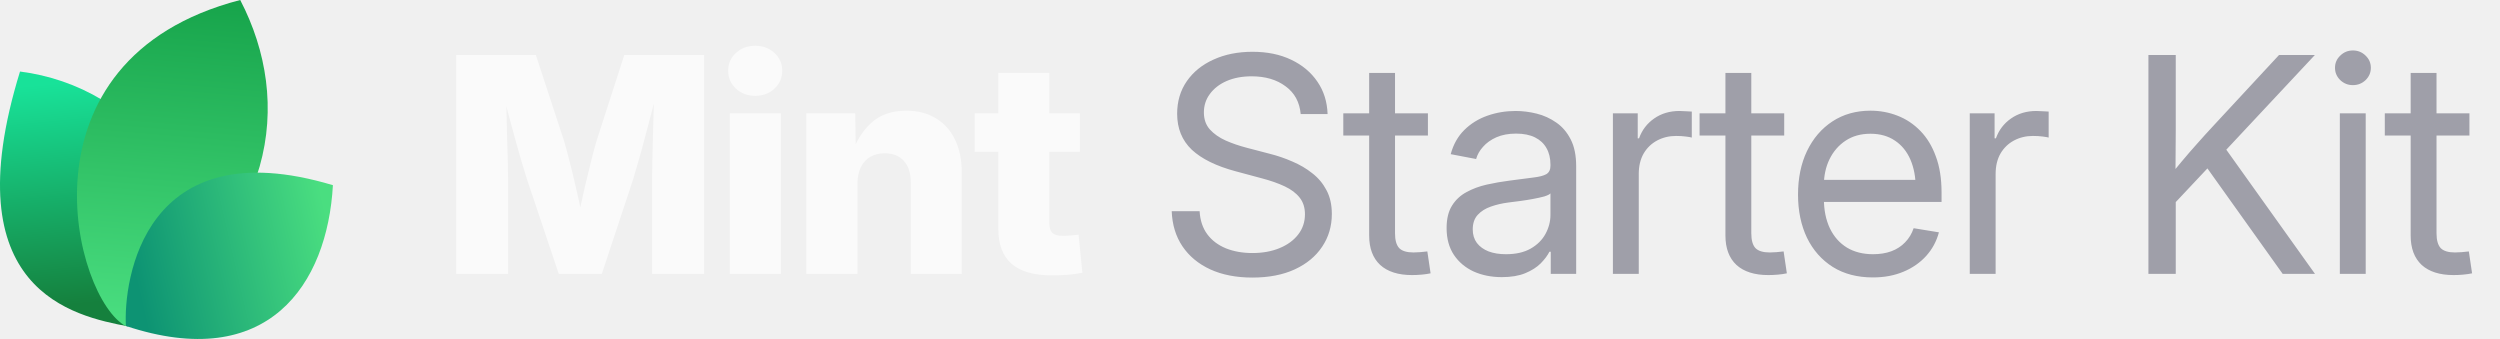
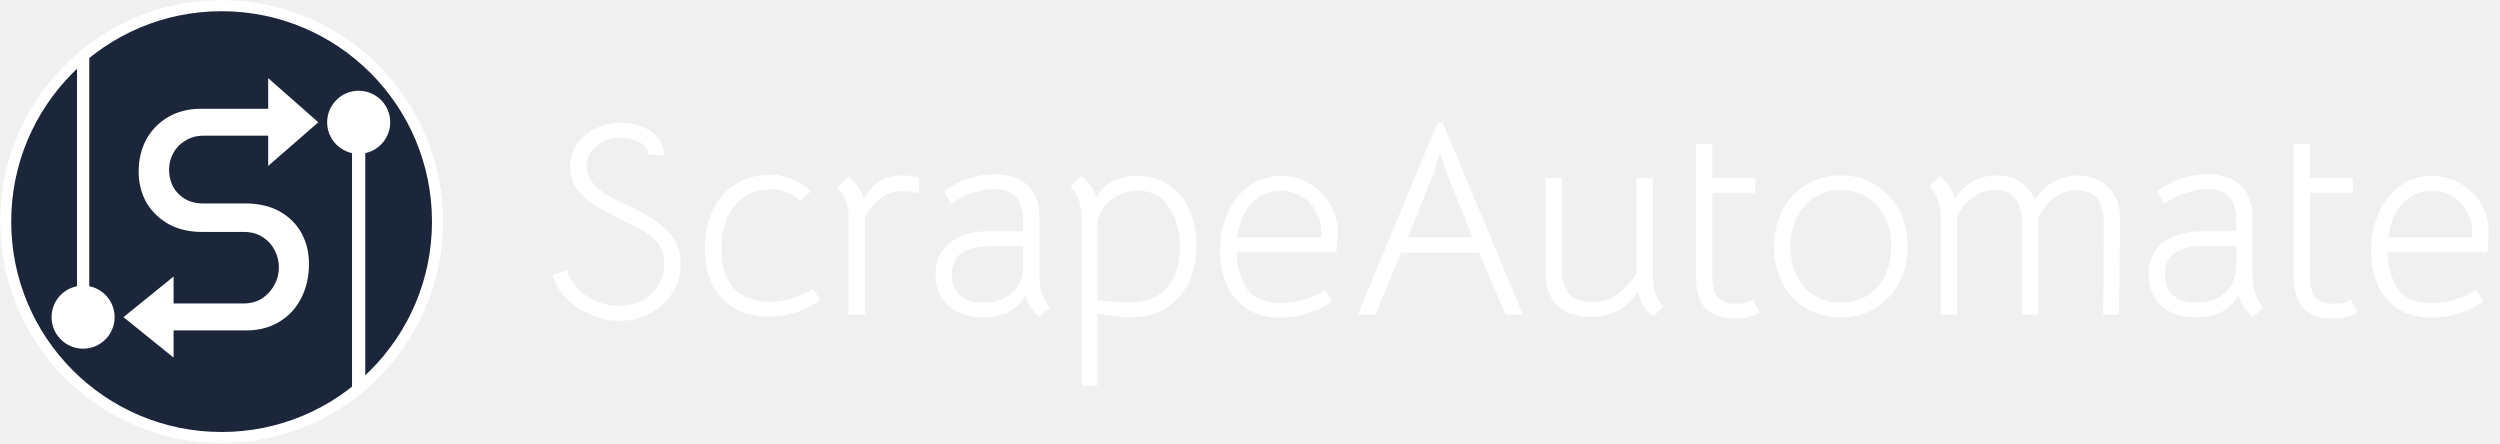
- <svg xmlns="http://www.w3.org/2000/svg" width="177" height="24" viewBox="0 0 177 24" fill="none">
-   <path d="M9.061 23.108C5.268 22.377 -3.391 20.627 1.417 5.064C9.634 6.099 16.973 14.064 9.061 23.108Z" fill="url(#paint0_linear_17557_2145)" />
-   <path d="M8.919 23.094C5.276 21.222 0.784 4.209 17.007 0C20.757 7.193 19.621 16.545 8.919 23.094Z" fill="url(#paint1_linear_17557_2145)" />
-   <path d="M8.914 23.079C8.735 19.882 10.159 9.085 23.57 13.111C23.181 20.123 18.984 26.418 8.914 23.079Z" fill="url(#paint2_linear_17557_2145)" />
-   <path d="M32.301 19.392V3.894H37.938L39.925 9.948C40.036 10.315 40.164 10.787 40.31 11.362C40.462 11.938 40.611 12.552 40.757 13.204C40.91 13.855 41.048 14.483 41.173 15.086C41.305 15.682 41.412 16.192 41.495 16.615H40.695C40.771 16.192 40.871 15.682 40.996 15.086C41.128 14.49 41.267 13.866 41.412 13.214C41.565 12.562 41.714 11.948 41.86 11.373C42.005 10.79 42.133 10.315 42.244 9.948L44.2 3.894H49.848V19.392H46.166V12.704C46.166 12.357 46.173 11.917 46.187 11.383C46.2 10.849 46.214 10.27 46.228 9.646C46.249 9.022 46.266 8.391 46.28 7.753C46.301 7.115 46.311 6.519 46.311 5.964H46.623C46.485 6.561 46.332 7.181 46.166 7.826C45.999 8.471 45.833 9.102 45.666 9.719C45.507 10.336 45.351 10.901 45.198 11.414C45.053 11.928 44.928 12.357 44.824 12.704L42.608 19.392H39.561L37.314 12.704C37.203 12.357 37.072 11.928 36.919 11.414C36.773 10.901 36.614 10.34 36.441 9.729C36.274 9.112 36.104 8.481 35.931 7.836C35.764 7.192 35.608 6.567 35.463 5.964H35.827C35.834 6.512 35.844 7.105 35.858 7.743C35.872 8.374 35.886 9.005 35.9 9.636C35.92 10.26 35.938 10.839 35.952 11.373C35.965 11.907 35.972 12.351 35.972 12.704V19.392H32.301ZM51.668 19.392V8.024H55.288V19.392H51.668ZM53.468 6.786C52.927 6.786 52.473 6.616 52.105 6.276C51.738 5.93 51.554 5.507 51.554 5.007C51.554 4.508 51.738 4.088 52.105 3.749C52.473 3.409 52.927 3.239 53.468 3.239C54.009 3.239 54.463 3.409 54.83 3.749C55.198 4.082 55.382 4.501 55.382 5.007C55.382 5.507 55.198 5.93 54.83 6.276C54.463 6.616 54.009 6.786 53.468 6.786ZM60.708 13.027V19.392H57.088V8.024H60.551L60.593 10.967H60.281C60.593 10.024 61.061 9.268 61.685 8.7C62.309 8.124 63.138 7.836 64.171 7.836C64.975 7.836 65.672 8.017 66.262 8.377C66.851 8.731 67.302 9.234 67.614 9.885C67.933 10.537 68.092 11.307 68.092 12.194V19.392H64.483V12.912C64.483 12.26 64.32 11.754 63.994 11.394C63.675 11.033 63.221 10.853 62.632 10.853C62.25 10.853 61.914 10.936 61.623 11.102C61.332 11.269 61.106 11.515 60.947 11.841C60.787 12.16 60.708 12.555 60.708 13.027ZM76.456 8.024V10.749H69.008V8.024H76.456ZM70.683 5.163H74.292V15.783C74.292 16.102 74.361 16.334 74.5 16.48C74.646 16.625 74.899 16.698 75.259 16.698C75.405 16.698 75.596 16.688 75.831 16.667C76.074 16.646 76.251 16.629 76.362 16.615L76.632 19.309C76.313 19.378 75.963 19.427 75.582 19.455C75.207 19.482 74.836 19.496 74.469 19.496C73.2 19.496 72.25 19.222 71.619 18.674C70.995 18.127 70.683 17.308 70.683 16.22V5.163Z" fill="#FAFAFA" />
-   <path d="M88.667 19.652C87.523 19.652 86.528 19.458 85.682 19.07C84.843 18.681 84.188 18.137 83.716 17.437C83.245 16.736 82.992 15.908 82.957 14.951H84.933C84.968 15.596 85.148 16.14 85.474 16.584C85.8 17.021 86.24 17.354 86.795 17.582C87.35 17.804 87.974 17.915 88.667 17.915C89.388 17.915 90.026 17.801 90.581 17.572C91.143 17.343 91.583 17.024 91.902 16.615C92.228 16.199 92.391 15.717 92.391 15.169C92.391 14.698 92.266 14.306 92.017 13.994C91.767 13.675 91.413 13.408 90.956 13.193C90.498 12.978 89.954 12.787 89.323 12.621L87.502 12.132C86.123 11.765 85.082 11.255 84.382 10.603C83.689 9.944 83.342 9.095 83.342 8.055C83.342 7.174 83.571 6.404 84.028 5.746C84.486 5.087 85.117 4.577 85.921 4.217C86.726 3.849 87.645 3.666 88.678 3.666C89.718 3.666 90.63 3.853 91.413 4.227C92.204 4.602 92.824 5.122 93.275 5.787C93.726 6.446 93.965 7.209 93.993 8.076H92.089C92.013 7.23 91.656 6.574 91.018 6.11C90.387 5.638 89.586 5.403 88.615 5.403C87.95 5.403 87.36 5.513 86.847 5.735C86.341 5.957 85.946 6.262 85.661 6.651C85.377 7.032 85.235 7.469 85.235 7.961C85.235 8.447 85.377 8.849 85.661 9.168C85.946 9.48 86.317 9.74 86.774 9.948C87.232 10.149 87.724 10.319 88.251 10.457L89.884 10.884C90.439 11.023 90.977 11.206 91.496 11.435C92.023 11.657 92.495 11.934 92.911 12.267C93.334 12.593 93.67 12.995 93.92 13.474C94.17 13.945 94.294 14.504 94.294 15.149C94.294 16.015 94.066 16.788 93.608 17.468C93.157 18.148 92.512 18.681 91.673 19.07C90.834 19.458 89.832 19.652 88.667 19.652ZM101.097 8.024V9.594H95.106V8.024H101.097ZM96.937 5.163H98.767V16.521C98.767 17 98.865 17.347 99.059 17.562C99.26 17.77 99.6 17.874 100.078 17.874C100.21 17.874 100.366 17.867 100.546 17.853C100.733 17.832 100.903 17.815 101.056 17.801L101.285 19.351C101.097 19.392 100.886 19.423 100.65 19.444C100.414 19.465 100.189 19.475 99.974 19.475C98.996 19.475 98.244 19.236 97.717 18.758C97.197 18.272 96.937 17.579 96.937 16.677V5.163ZM106.33 19.621C105.595 19.621 104.932 19.489 104.343 19.226C103.754 18.955 103.285 18.564 102.939 18.05C102.592 17.53 102.419 16.896 102.419 16.147C102.419 15.495 102.547 14.965 102.804 14.556C103.06 14.146 103.403 13.828 103.833 13.599C104.263 13.363 104.742 13.186 105.269 13.068C105.796 12.95 106.333 12.857 106.881 12.787C107.574 12.69 108.132 12.617 108.555 12.569C108.978 12.52 109.287 12.441 109.481 12.33C109.675 12.212 109.772 12.014 109.772 11.737V11.654C109.772 11.203 109.679 10.815 109.492 10.489C109.311 10.163 109.041 9.91 108.68 9.729C108.32 9.549 107.872 9.459 107.338 9.459C106.805 9.459 106.34 9.546 105.945 9.719C105.556 9.892 105.241 10.118 104.998 10.395C104.755 10.665 104.593 10.953 104.509 11.258L102.71 10.915C102.897 10.222 103.22 9.65 103.677 9.199C104.135 8.748 104.679 8.412 105.31 8.19C105.941 7.968 106.607 7.857 107.307 7.857C107.8 7.857 108.295 7.92 108.795 8.044C109.301 8.169 109.765 8.381 110.188 8.679C110.611 8.97 110.951 9.369 111.208 9.875C111.464 10.374 111.593 11.005 111.593 11.768V19.392H109.793V17.822H109.7C109.568 18.085 109.363 18.359 109.086 18.643C108.809 18.921 108.444 19.153 107.994 19.34C107.543 19.527 106.988 19.621 106.33 19.621ZM106.621 17.998C107.321 17.998 107.904 17.867 108.368 17.603C108.84 17.333 109.19 16.986 109.419 16.563C109.654 16.133 109.772 15.682 109.772 15.211V13.692C109.703 13.769 109.554 13.841 109.325 13.911C109.096 13.973 108.829 14.032 108.524 14.088C108.226 14.143 107.921 14.192 107.609 14.233C107.304 14.275 107.033 14.309 106.798 14.337C106.354 14.393 105.938 14.49 105.549 14.628C105.168 14.76 104.86 14.954 104.624 15.211C104.388 15.467 104.27 15.811 104.27 16.241C104.27 16.615 104.367 16.934 104.561 17.198C104.762 17.461 105.04 17.662 105.393 17.801C105.747 17.933 106.156 17.998 106.621 17.998ZM114.193 19.392V8.024H115.951V9.792H116.045C116.253 9.209 116.61 8.741 117.116 8.388C117.622 8.034 118.219 7.857 118.905 7.857C119.058 7.857 119.217 7.864 119.384 7.878C119.55 7.885 119.682 7.892 119.779 7.899V9.74C119.716 9.719 119.578 9.695 119.363 9.667C119.155 9.639 118.922 9.625 118.666 9.625C118.174 9.625 117.726 9.733 117.324 9.948C116.922 10.163 116.603 10.471 116.367 10.874C116.138 11.276 116.024 11.758 116.024 12.319V19.392H114.193ZM126.322 8.024V9.594H120.33V8.024H126.322ZM122.161 5.163H123.992V16.521C123.992 17 124.089 17.347 124.283 17.562C124.484 17.77 124.824 17.874 125.302 17.874C125.434 17.874 125.59 17.867 125.77 17.853C125.958 17.832 126.127 17.815 126.28 17.801L126.509 19.351C126.322 19.392 126.11 19.423 125.874 19.444C125.639 19.465 125.413 19.475 125.198 19.475C124.221 19.475 123.468 19.236 122.941 18.758C122.421 18.272 122.161 17.579 122.161 16.677V5.163ZM132.604 19.642C131.502 19.642 130.555 19.396 129.765 18.903C128.974 18.404 128.364 17.714 127.934 16.834C127.511 15.946 127.3 14.927 127.3 13.775C127.3 12.611 127.511 11.584 127.934 10.697C128.364 9.802 128.964 9.102 129.734 8.596C130.51 8.089 131.408 7.836 132.428 7.836C133.1 7.836 133.738 7.954 134.341 8.19C134.952 8.426 135.489 8.783 135.954 9.261C136.425 9.74 136.793 10.343 137.056 11.071C137.327 11.792 137.462 12.645 137.462 13.63V14.296H128.433V12.735H136.463L135.631 13.297C135.631 12.541 135.506 11.876 135.257 11.3C135.007 10.725 134.643 10.277 134.165 9.958C133.686 9.632 133.107 9.469 132.428 9.469C131.748 9.469 131.162 9.632 130.67 9.958C130.177 10.284 129.796 10.725 129.526 11.279C129.262 11.827 129.13 12.441 129.13 13.12V14.046C129.13 14.864 129.273 15.572 129.557 16.168C129.841 16.757 130.243 17.211 130.763 17.53C131.283 17.842 131.901 17.998 132.615 17.998C133.093 17.998 133.523 17.929 133.905 17.79C134.293 17.645 134.619 17.433 134.882 17.156C135.153 16.879 135.354 16.546 135.486 16.157L137.275 16.449C137.108 17.08 136.81 17.634 136.38 18.113C135.95 18.591 135.413 18.966 134.768 19.236C134.123 19.507 133.402 19.642 132.604 19.642ZM139.459 19.392V8.024H141.217V9.792H141.311C141.519 9.209 141.876 8.741 142.382 8.388C142.888 8.034 143.485 7.857 144.171 7.857C144.324 7.857 144.483 7.864 144.649 7.878C144.816 7.885 144.948 7.892 145.045 7.899V9.74C144.982 9.719 144.844 9.695 144.629 9.667C144.421 9.639 144.188 9.625 143.932 9.625C143.439 9.625 142.992 9.733 142.59 9.948C142.188 10.163 141.869 10.471 141.633 10.874C141.404 11.276 141.29 11.758 141.29 12.319V19.392H139.459ZM153.429 14.961V12.715C153.783 12.257 154.136 11.82 154.49 11.404C154.844 10.981 155.204 10.565 155.572 10.156C155.939 9.74 156.314 9.327 156.695 8.918L161.355 3.894H163.893L157.277 10.967H157.184L153.429 14.961ZM152.108 19.392V3.894H154.043V9.241L154.022 12.559L154.043 13.505V19.392H152.108ZM161.615 19.392L155.967 11.477L157.173 9.969L163.903 19.392H161.615ZM165.661 19.392V8.024H167.492V19.392H165.661ZM166.587 6.027C166.24 6.027 165.942 5.909 165.692 5.673C165.443 5.43 165.318 5.139 165.318 4.799C165.318 4.459 165.443 4.172 165.692 3.936C165.942 3.693 166.24 3.572 166.587 3.572C166.934 3.572 167.232 3.693 167.482 3.936C167.731 4.172 167.856 4.459 167.856 4.799C167.856 5.139 167.731 5.43 167.482 5.673C167.232 5.909 166.934 6.027 166.587 6.027ZM174.836 8.024V9.594H168.844V8.024H174.836ZM170.675 5.163H172.506V16.521C172.506 17 172.603 17.347 172.797 17.562C172.998 17.77 173.338 17.874 173.816 17.874C173.948 17.874 174.104 17.867 174.284 17.853C174.472 17.832 174.641 17.815 174.794 17.801L175.023 19.351C174.836 19.392 174.624 19.423 174.388 19.444C174.153 19.465 173.927 19.475 173.712 19.475C172.735 19.475 171.982 19.236 171.455 18.758C170.935 18.272 170.675 17.579 170.675 16.677V5.163Z" fill="#9F9FA9" />
-   <defs>
-     <linearGradient id="paint0_linear_17557_2145" x1="3.776" y1="5.916" x2="5.232" y2="21.559" gradientUnits="userSpaceOnUse">
-       <stop stop-color="#18E299" />
-       <stop offset="1" stop-color="#15803D" />
-     </linearGradient>
-     <linearGradient id="paint1_linear_17557_2145" x1="12.171" y1="-0.718" x2="10.19" y2="22.983" gradientUnits="userSpaceOnUse">
-       <stop stop-color="#16A34A" />
-       <stop offset="1" stop-color="#4ADE80" />
-     </linearGradient>
-     <linearGradient id="paint2_linear_17557_2145" x1="23.133" y1="15.353" x2="9.338" y2="18.52" gradientUnits="userSpaceOnUse">
-       <stop stop-color="#4ADE80" />
-       <stop offset="1" stop-color="#0D9373" />
-     </linearGradient>
-   </defs>
+ <svg xmlns="http://www.w3.org/2000/svg" width="3345" height="593" viewBox="0 0 3345 593" fill="none">
+   <mask id="mask0_2003_3" style="mask-type:alpha" maskUnits="userSpaceOnUse" x="0" y="0" width="593" height="593">
+     <circle cx="296.5" cy="296.5" r="296.5" fill="#F8F8F8" />
+   </mask>
+   <g mask="url(#mask0_2003_3)">
+     <circle cx="296.5" cy="296.5" r="289" fill="#1B263B" stroke="white" stroke-width="15" />
+     <path d="M471.02 167.243H488.736V760.052H471.02V167.243Z" fill="white" />
+     <circle cx="479.915" cy="163.619" r="42.188" fill="white" />
+     <path d="M103.069 419.357H119.423V-168H103.069V419.357Z" fill="white" />
+     <circle cx="42.188" cy="42.188" r="42.188" transform="matrix(1 0 0 -1 69 466.532)" fill="white" />
+     <path d="M196.954 442.063V406.06H325.297C335.18 406.06 343.651 403.801 350.711 399.282C357.77 394.482 363.277 388.411 367.23 381.069C371.184 373.727 373.16 365.961 373.16 357.772C373.16 349.301 371.184 341.535 367.23 334.476C363.559 327.134 358.194 321.345 351.134 317.109C344.357 312.591 336.027 310.332 326.144 310.332H270.232C253.572 310.332 238.888 306.944 226.181 300.167C213.474 293.107 203.449 283.506 196.107 271.364C189.048 258.939 185.518 244.961 185.518 229.43C185.518 213.617 188.906 199.356 195.684 186.649C202.743 173.942 212.485 163.918 224.91 156.576C237.617 149.234 252.16 145.563 268.538 145.563H394.339V181.566H272.35C263.032 181.566 254.842 183.825 247.783 188.344C240.723 192.579 235.358 198.227 231.687 205.286C228.016 212.064 226.181 219.405 226.181 227.312C226.181 234.936 227.875 242.278 231.264 249.338C234.935 256.115 240.159 261.622 246.936 265.857C253.995 270.093 262.043 272.211 271.079 272.211H328.262C346.052 272.211 361.3 275.741 374.007 282.8C386.715 289.86 396.457 299.461 403.234 311.603C410.011 323.745 413.4 337.582 413.4 353.113C413.4 370.338 409.87 385.728 402.81 399.282C396.033 412.554 386.291 423.002 373.584 430.627C360.877 438.251 346.334 442.063 329.956 442.063H196.954Z" fill="white" />
+     <path d="M425.914 163.619L358.835 222L358.835 163.619L358.835 104.556L425.914 163.619Z" fill="white" />
+     <path d="M165.19 424.344L232.269 478.5L232.269 424.344L232.269 370L165.19 424.344Z" fill="white" />
+   </g>
+   <path d="M828.188 429.402C816.011 429.402 803.713 426.723 791.293 421.365C778.873 416.251 767.914 409.067 758.416 399.813C749.162 390.558 742.951 380.086 739.785 368.397L758.416 361.091C763.043 375.946 772.054 387.758 785.448 396.525C799.086 405.049 813.333 409.31 828.188 409.31C839.391 409.31 849.619 406.997 858.873 402.37C868.128 397.499 875.434 390.802 880.791 382.278C886.149 373.511 888.828 363.648 888.828 352.689C888.828 340.999 885.54 331.38 878.965 323.83C872.633 316.281 861.796 308.731 846.453 301.182C825.753 291.197 810.045 283.038 799.329 276.707C788.614 270.375 779.847 262.947 773.028 254.423C766.209 245.656 762.799 235.306 762.799 223.373C762.799 211.683 765.965 201.333 772.297 192.322C778.629 183.311 787.031 176.371 797.503 171.5C808.218 166.629 819.664 164.194 831.841 164.194C842.069 164.194 851.567 166.142 860.334 170.039C869.345 173.692 876.286 178.928 881.157 185.747C886.271 192.322 888.584 199.75 888.097 208.03L867.64 206.934C867.64 199.872 863.744 194.392 855.951 190.496C848.401 186.356 840.121 184.286 831.11 184.286C818.447 184.286 807.488 187.939 798.233 195.245C789.223 202.551 784.717 211.561 784.717 222.277C784.717 230.557 787.518 237.985 793.119 244.56C798.721 251.136 805.296 256.737 812.845 261.364C820.639 265.748 830.38 270.618 842.069 275.976C844.505 277.194 847.062 278.411 849.741 279.629C852.42 280.847 854.977 282.186 857.412 283.647C876.651 293.876 890.289 304.348 898.326 315.063C906.606 325.535 910.746 338.199 910.746 353.054C910.746 367.91 906.849 381.182 899.056 392.872C891.507 404.318 881.4 413.329 868.736 419.904C856.073 426.236 842.557 429.402 828.188 429.402ZM1028.67 423.557C1002.13 423.557 981.186 415.399 965.843 399.082C950.744 382.765 943.195 360.482 943.195 332.232C943.195 312.749 946.848 295.58 954.154 280.725C961.46 265.626 971.81 254.058 985.204 246.021C998.599 237.741 1014.06 233.601 1031.6 233.601C1041.34 233.601 1050.35 235.428 1058.63 239.081C1067.15 242.49 1075.92 248.091 1084.93 255.884L1070.32 269.035C1064.72 263.434 1058.87 259.416 1052.78 256.98C1046.94 254.545 1039.88 253.327 1031.6 253.327C1011.38 253.327 995.189 260.633 983.012 275.245C971.079 289.614 965.113 308.975 965.113 333.328C965.113 355.733 970.714 373.146 981.917 385.566C993.363 397.743 1009.56 403.831 1030.5 403.831C1048.28 403.831 1067.52 398.108 1088.22 386.662L1097.72 402.004C1087.73 408.823 1076.65 414.181 1064.47 418.078C1052.54 421.731 1040.61 423.557 1028.67 423.557ZM1207.81 234.697C1215.11 234.697 1222.42 235.793 1229.73 237.985V258.442C1222.66 256.737 1215.6 255.884 1208.54 255.884C1196.12 255.884 1186.01 258.929 1178.22 265.017C1170.43 271.105 1163.49 279.751 1157.4 290.953V421H1135.48V293.145C1135.48 273.906 1130.37 259.781 1120.14 250.77L1134.75 236.158C1139.13 238.837 1143.27 242.855 1147.17 248.213C1151.07 253.571 1153.87 259.537 1155.57 266.113C1162.39 254.91 1169.21 247.239 1176.03 243.099C1184.55 237.498 1195.15 234.697 1207.81 234.697ZM1390.89 423.922C1386.27 420.269 1382.49 416.251 1379.57 411.868C1376.89 407.484 1374.33 401.761 1371.9 394.698C1367.03 404.196 1359.72 411.624 1349.98 416.982C1340.48 422.096 1328.91 424.653 1315.28 424.653C1296.04 424.653 1280.57 419.539 1268.88 409.31C1257.44 399.082 1251.71 385.201 1251.71 367.666C1251.71 349.158 1258.17 334.789 1271.07 324.561C1284.23 314.332 1302.73 309.218 1326.6 309.218H1368.97V296.067C1368.97 281.455 1365.81 270.618 1359.48 263.556C1353.15 256.493 1343.4 252.962 1330.25 252.962C1320.51 252.962 1310.53 254.789 1300.3 258.442C1290.07 261.851 1280.94 266.6 1272.9 272.688L1263.04 256.615C1272.05 249.065 1282.4 243.342 1294.09 239.446C1306.02 235.306 1318.2 233.236 1330.62 233.236C1350.34 233.236 1365.32 238.35 1375.55 248.578C1385.78 258.563 1390.89 273.054 1390.89 292.049V368.397C1390.89 387.149 1395.64 401.639 1405.14 411.868L1390.89 423.922ZM1315.64 404.927C1331.96 404.927 1344.86 400.421 1354.36 391.411C1364.1 382.4 1368.97 370.71 1368.97 356.342V328.944H1331.71C1311.01 328.944 1296.16 331.989 1287.15 338.077C1278.14 343.922 1273.63 353.663 1273.63 367.301C1273.63 379.478 1277.28 388.854 1284.59 395.429C1291.9 401.761 1302.25 404.927 1315.64 404.927ZM1522.16 235.428C1538.97 235.428 1553.21 239.689 1564.9 248.213C1576.84 256.493 1585.73 267.696 1591.57 281.821C1597.66 295.946 1600.7 311.654 1600.7 328.944C1600.7 347.696 1597.17 364.257 1590.11 378.625C1583.05 392.994 1572.82 404.318 1559.42 412.598C1546.03 420.635 1530.08 424.653 1511.57 424.653C1505.48 424.653 1490.99 423.07 1468.1 419.904V515.978H1447.28V292.414C1447.28 273.175 1442.16 259.05 1431.93 250.04L1446.55 235.428C1450.69 238.35 1454.71 242.368 1458.6 247.483C1462.5 252.597 1465.3 258.198 1467 264.286C1477.48 245.047 1495.86 235.428 1522.16 235.428ZM1509.74 404.927C1532.64 404.927 1549.8 398.351 1561.25 385.201C1572.94 371.806 1578.79 353.663 1578.79 330.771C1578.79 309.096 1573.79 291.075 1563.81 276.707C1554.07 262.338 1540.43 255.154 1522.89 255.154C1509.01 255.154 1496.59 259.416 1485.63 267.939C1474.92 276.463 1469.07 287.544 1468.1 301.182V401.639C1490.5 403.831 1504.39 404.927 1509.74 404.927ZM1654.33 337.346C1654.57 354.394 1658.71 369.98 1666.75 384.105C1674.79 398.23 1690.86 405.292 1714.97 405.292C1725.44 405.292 1735.06 403.953 1743.83 401.274C1752.84 398.595 1762.58 394.211 1773.05 388.123L1782.55 403.466C1772.81 410.041 1761.97 415.277 1750.04 419.174C1738.11 423.07 1725.93 425.018 1713.51 425.018C1687.94 425.018 1667.97 416.86 1653.6 400.543C1639.48 383.983 1632.41 362.308 1632.41 335.52C1632.41 318.229 1635.58 302.034 1641.91 286.935C1648.24 271.592 1657.62 259.172 1670.04 249.674C1682.46 240.177 1697.07 235.428 1713.87 235.428C1728 235.428 1740.79 238.837 1752.23 245.656C1763.92 252.231 1773.05 261.364 1779.63 273.054C1786.45 284.5 1789.86 297.285 1789.86 311.41C1789.86 315.307 1789.74 318.838 1789.49 322.004C1789.25 324.926 1789.01 327.483 1788.76 329.675L1788.03 337.346H1654.33ZM1767.57 317.62C1767.82 315.915 1767.94 313.48 1767.94 310.314C1767.94 300.086 1765.5 290.831 1760.63 282.551C1755.76 274.028 1749.19 267.33 1740.91 262.46C1732.63 257.589 1723.49 255.154 1713.51 255.154C1698.65 255.154 1685.87 260.633 1675.15 271.592C1664.68 282.308 1658.11 297.65 1655.43 317.62H1767.57ZM1923.43 164.194H1930.37L2037.77 421H2014.39L1978.95 338.077H1874.84L1840.14 421H1816.76L1923.43 164.194ZM1935.85 232.14C1931.95 222.399 1928.91 212.901 1926.72 203.647C1923.79 215.093 1920.87 224.59 1917.95 232.14L1883.61 317.62H1970.19L1935.85 232.14ZM2130.32 423.922C2109.87 423.922 2094.28 418.808 2083.56 408.58C2073.09 398.351 2067.86 383.739 2067.86 364.744V238.35H2089.77V360.726C2089.77 374.363 2092.94 385.079 2099.27 392.872C2105.6 400.421 2116.32 404.196 2131.42 404.196C2144.08 404.196 2154.55 401.152 2162.83 395.064C2171.36 388.732 2180.25 379.234 2189.5 366.57V238.35H2211.42V367.301C2211.42 386.297 2216.17 400.665 2225.67 410.406L2212.15 423.557C2206.79 419.661 2202.29 414.668 2198.63 408.58C2195.22 402.248 2192.91 395.916 2191.69 389.584C2183.9 401.761 2174.89 410.528 2164.66 415.886C2154.68 421.244 2143.23 423.922 2130.32 423.922ZM2321.32 426.114C2303.79 426.114 2290.64 421.487 2281.87 412.233C2273.34 402.979 2269.08 388.367 2269.08 368.397V192.688H2291V238.35H2348.35V258.076H2291V368.397C2291 383.739 2293.8 393.968 2299.4 399.082C2305.25 403.953 2312.43 406.388 2320.95 406.388C2326.07 406.388 2330.33 406.144 2333.74 405.657C2337.15 404.927 2340.92 403.344 2345.06 400.909L2354.93 417.712C2345.92 423.314 2334.71 426.114 2321.32 426.114ZM2462.87 424.653C2445.58 424.653 2430.12 420.635 2416.48 412.598C2403.09 404.562 2392.61 393.359 2385.07 378.991C2377.52 364.622 2373.74 348.305 2373.74 330.04C2373.74 311.775 2377.52 295.459 2385.07 281.09C2392.86 266.478 2403.45 255.154 2416.85 247.117C2430.48 238.837 2445.95 234.697 2463.24 234.697C2480.29 234.697 2495.51 238.837 2508.9 247.117C2522.54 255.154 2533.13 266.356 2540.68 280.725C2548.48 295.093 2552.37 311.41 2552.37 329.675C2552.37 347.94 2548.48 364.257 2540.68 378.625C2533.13 392.994 2522.54 404.318 2508.9 412.598C2495.51 420.635 2480.16 424.653 2462.87 424.653ZM2463.24 404.927C2483.45 404.927 2499.65 397.986 2511.82 384.105C2524.24 370.223 2530.45 352.08 2530.45 329.675C2530.45 314.819 2527.65 301.79 2522.05 290.588C2516.45 279.142 2508.54 270.253 2498.31 263.921C2488.08 257.589 2476.39 254.423 2463.24 254.423C2449.84 254.423 2438.03 257.589 2427.81 263.921C2417.58 270.253 2409.66 279.264 2404.06 290.953C2398.46 302.399 2395.66 315.428 2395.66 330.04C2395.66 344.652 2398.46 357.681 2404.06 369.127C2409.66 380.33 2417.58 389.097 2427.81 395.429C2438.03 401.761 2449.84 404.927 2463.24 404.927ZM2596.68 292.049C2596.68 273.297 2591.69 258.929 2581.7 248.944L2595.22 235.428C2605.69 243.221 2612.39 253.571 2615.31 266.478C2622.13 255.763 2630.29 247.848 2639.78 242.734C2649.53 237.376 2660.12 234.697 2671.57 234.697C2683.5 234.697 2693.85 237.498 2702.62 243.099C2711.63 248.7 2718.32 256.859 2722.71 267.574C2729.53 256.859 2737.93 248.7 2747.91 243.099C2758.14 237.498 2768.98 234.697 2780.43 234.697C2796.99 234.697 2810.5 240.055 2820.97 250.77C2831.69 261.486 2836.93 275.976 2836.68 294.241L2835.22 421H2814.03L2814.76 298.259C2814.76 269.035 2802.71 254.423 2778.6 254.423C2757.17 254.423 2740.12 266.6 2727.46 290.953V421H2705.54V298.259C2705.54 284.621 2702.49 273.906 2696.41 266.113C2690.56 258.076 2681.92 254.058 2670.47 254.058C2659.27 254.058 2648.8 257.589 2639.05 264.652C2629.56 271.714 2622.74 280.238 2618.6 290.223V421H2596.68V292.049ZM3014.05 423.922C3009.42 420.269 3005.65 416.251 3002.73 411.868C3000.05 407.484 2997.49 401.761 2995.06 394.698C2990.19 404.196 2982.88 411.624 2973.14 416.982C2963.64 422.096 2952.07 424.653 2938.43 424.653C2919.2 424.653 2903.73 419.539 2892.04 409.31C2880.6 399.082 2874.87 385.201 2874.87 367.666C2874.87 349.158 2881.33 334.789 2894.23 324.561C2907.38 314.332 2925.89 309.218 2949.76 309.218H2992.13V296.067C2992.13 281.455 2988.97 270.618 2982.64 263.556C2976.3 256.493 2966.56 252.962 2953.41 252.962C2943.67 252.962 2933.69 254.789 2923.46 258.442C2913.23 261.851 2904.1 266.6 2896.06 272.688L2886.2 256.615C2895.21 249.065 2905.56 243.342 2917.25 239.446C2929.18 235.306 2941.36 233.236 2953.78 233.236C2973.5 233.236 2988.48 238.35 2998.71 248.578C3008.94 258.563 3014.05 273.054 3014.05 292.049V368.397C3014.05 387.149 3018.8 401.639 3028.3 411.868L3014.05 423.922ZM2938.8 404.927C2955.12 404.927 2968.02 400.421 2977.52 391.411C2987.26 382.4 2992.13 370.71 2992.13 356.342V328.944H2954.87C2934.17 328.944 2919.32 331.989 2910.31 338.077C2901.3 343.922 2896.79 353.663 2896.79 367.301C2896.79 379.478 2900.44 388.854 2907.75 395.429C2915.06 401.761 2925.41 404.927 2938.8 404.927ZM3121.13 426.114C3103.59 426.114 3090.44 421.487 3081.67 412.233C3073.15 402.979 3068.89 388.367 3068.89 368.397V192.688H3090.81V238.35H3148.16V258.076H3090.81V368.397C3090.81 383.739 3093.61 393.968 3099.21 399.082C3105.05 403.953 3112.24 406.388 3120.76 406.388C3125.88 406.388 3130.14 406.144 3133.55 405.657C3136.96 404.927 3140.73 403.344 3144.87 400.909L3154.73 417.712C3145.72 423.314 3134.52 426.114 3121.13 426.114ZM3194.37 337.346C3194.61 354.394 3198.75 369.98 3206.79 384.105C3214.83 398.23 3230.9 405.292 3255.01 405.292C3265.48 405.292 3275.1 403.953 3283.87 401.274C3292.88 398.595 3302.62 394.211 3313.09 388.123L3322.59 403.466C3312.85 410.041 3302.01 415.277 3290.08 419.174C3278.15 423.07 3265.97 425.018 3253.55 425.018C3227.98 425.018 3208.01 416.86 3193.64 400.543C3179.51 383.983 3172.45 362.308 3172.45 335.52C3172.45 318.229 3175.62 302.034 3181.95 286.935C3188.28 271.592 3197.66 259.172 3210.08 249.674C3222.5 240.177 3237.11 235.428 3253.91 235.428C3268.04 235.428 3280.82 238.837 3292.27 245.656C3303.96 252.231 3313.09 261.364 3319.67 273.054C3326.49 284.5 3329.9 297.285 3329.9 311.41C3329.9 315.307 3329.77 318.838 3329.53 322.004C3329.29 324.926 3329.04 327.483 3328.8 329.675L3328.07 337.346H3194.37ZM3307.61 317.62C3307.86 315.915 3307.98 313.48 3307.98 310.314C3307.98 300.086 3305.54 290.831 3300.67 282.551C3295.8 274.028 3289.23 267.33 3280.95 262.46C3272.67 257.589 3263.53 255.154 3253.55 255.154C3238.69 255.154 3225.91 260.633 3215.19 271.592C3204.72 282.308 3198.14 297.65 3195.47 317.62H3307.61Z" fill="white" />
</svg>
